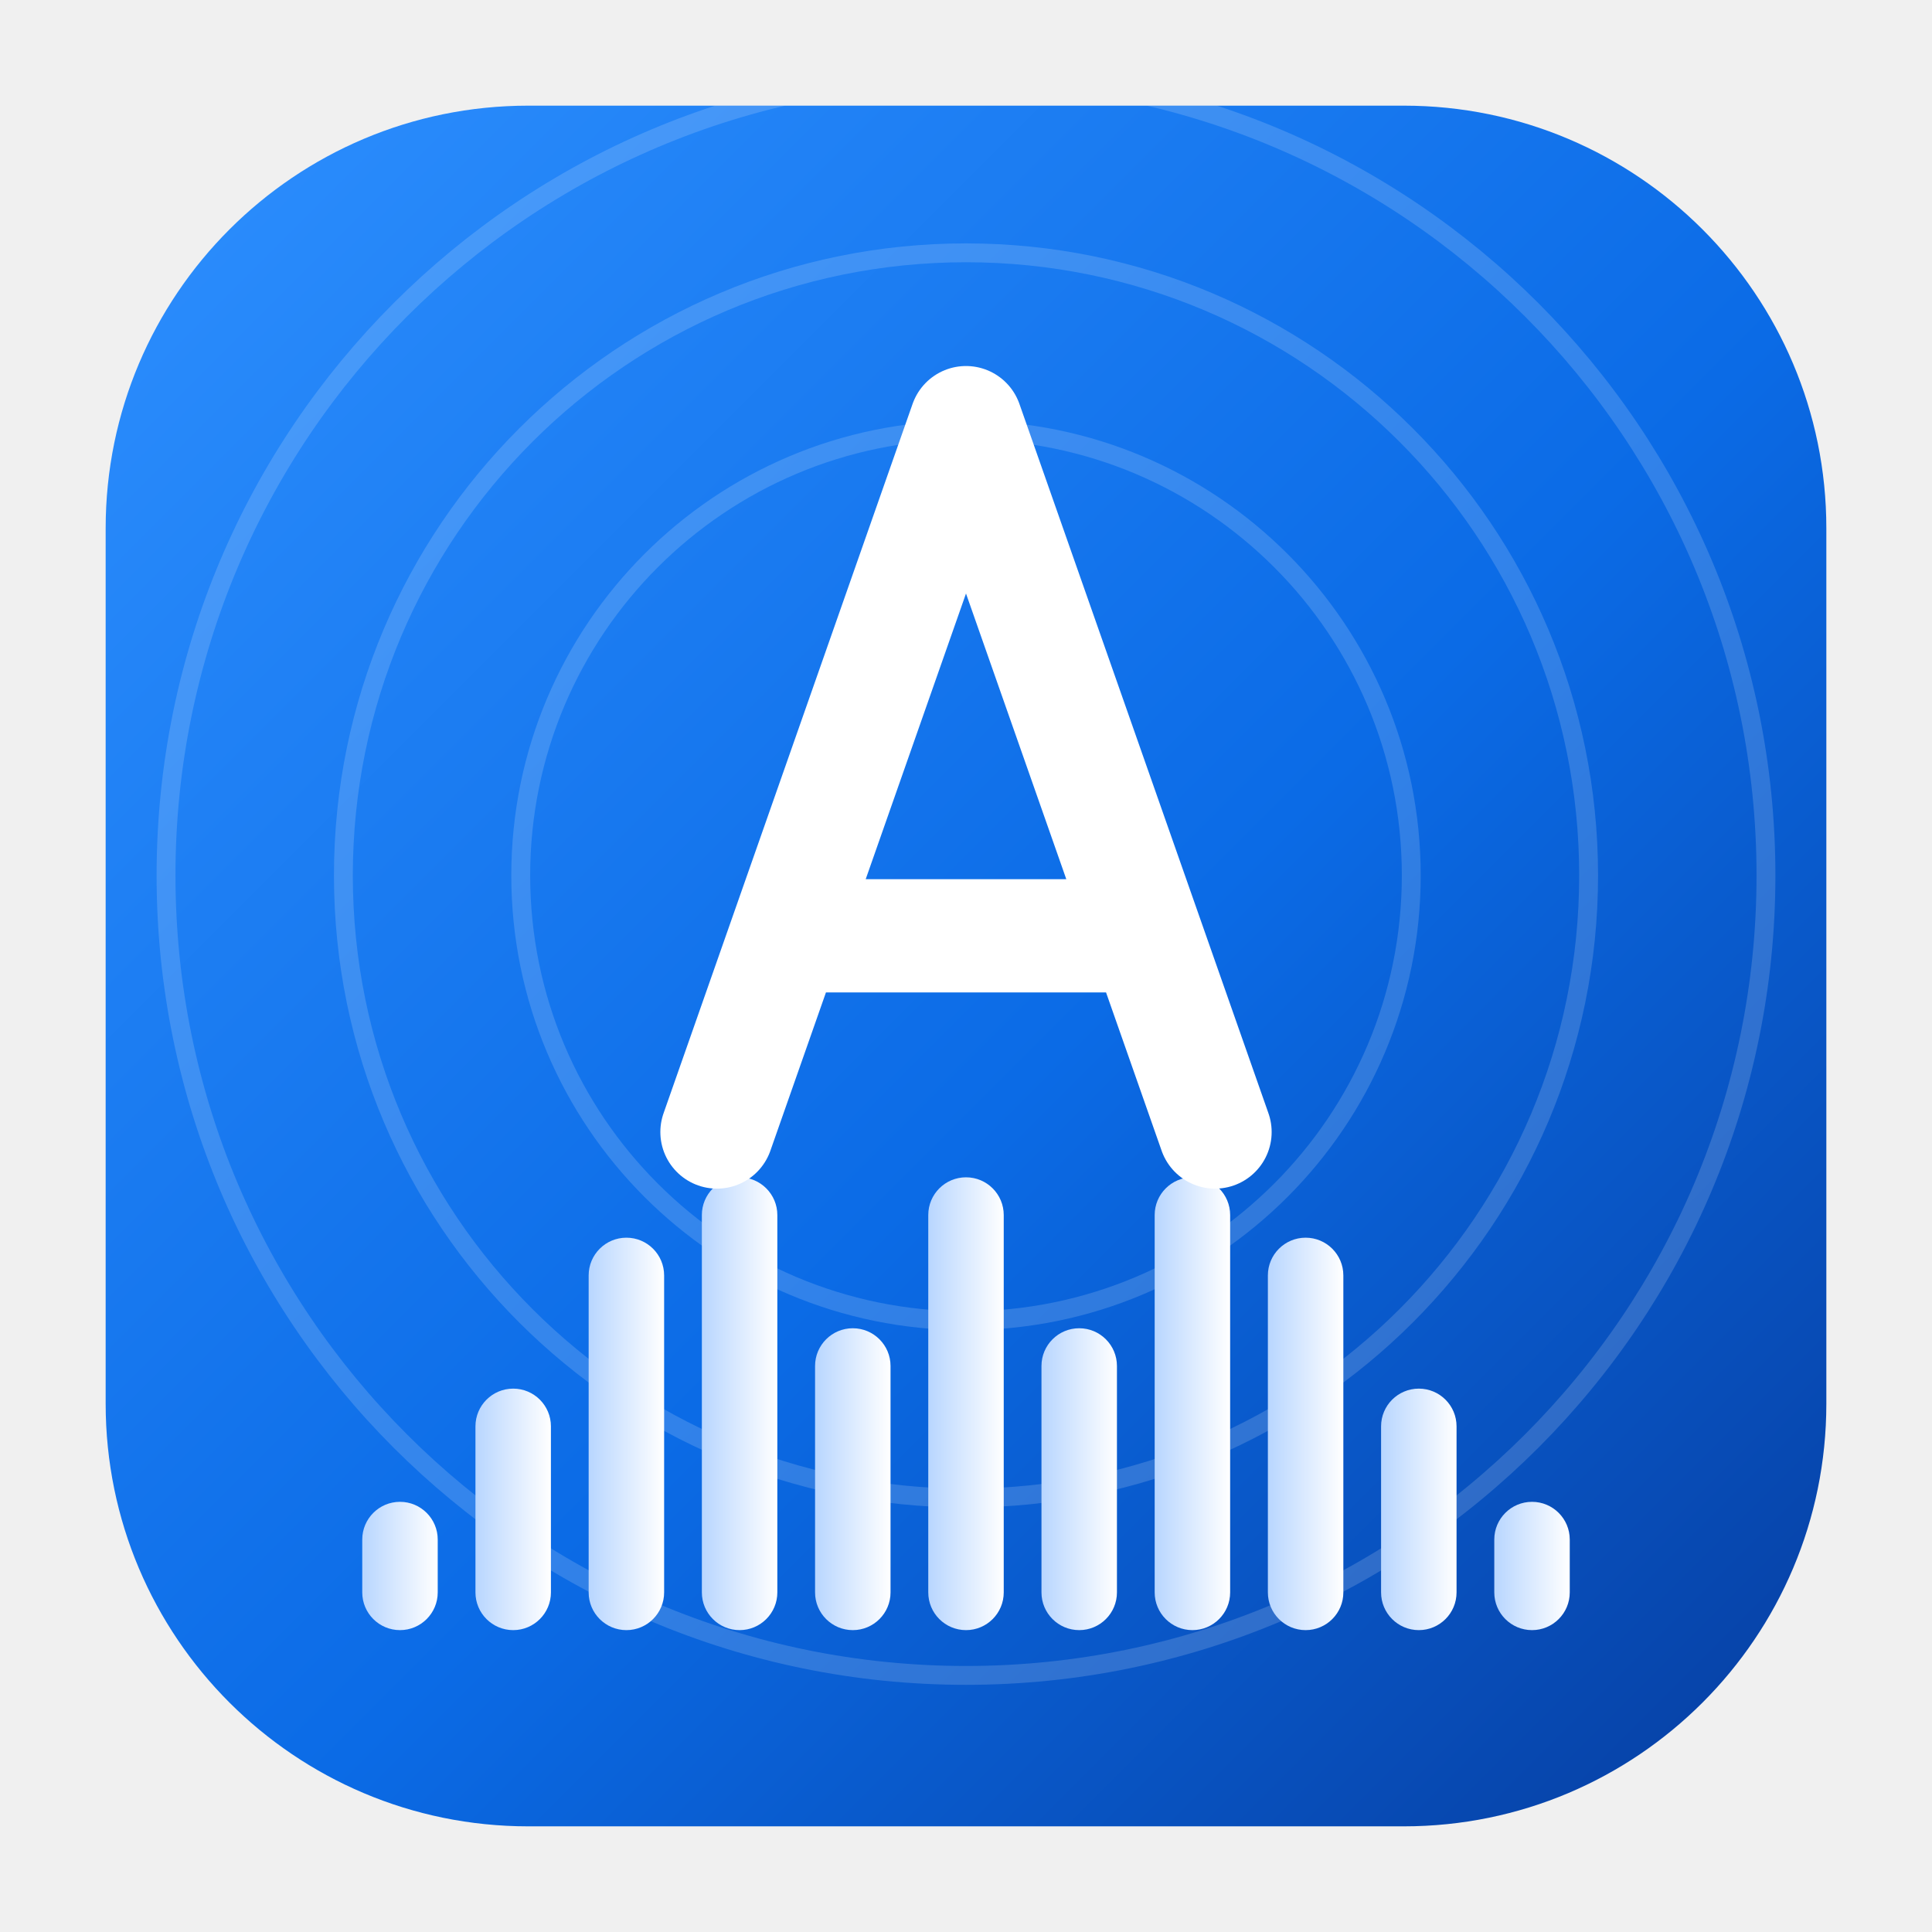
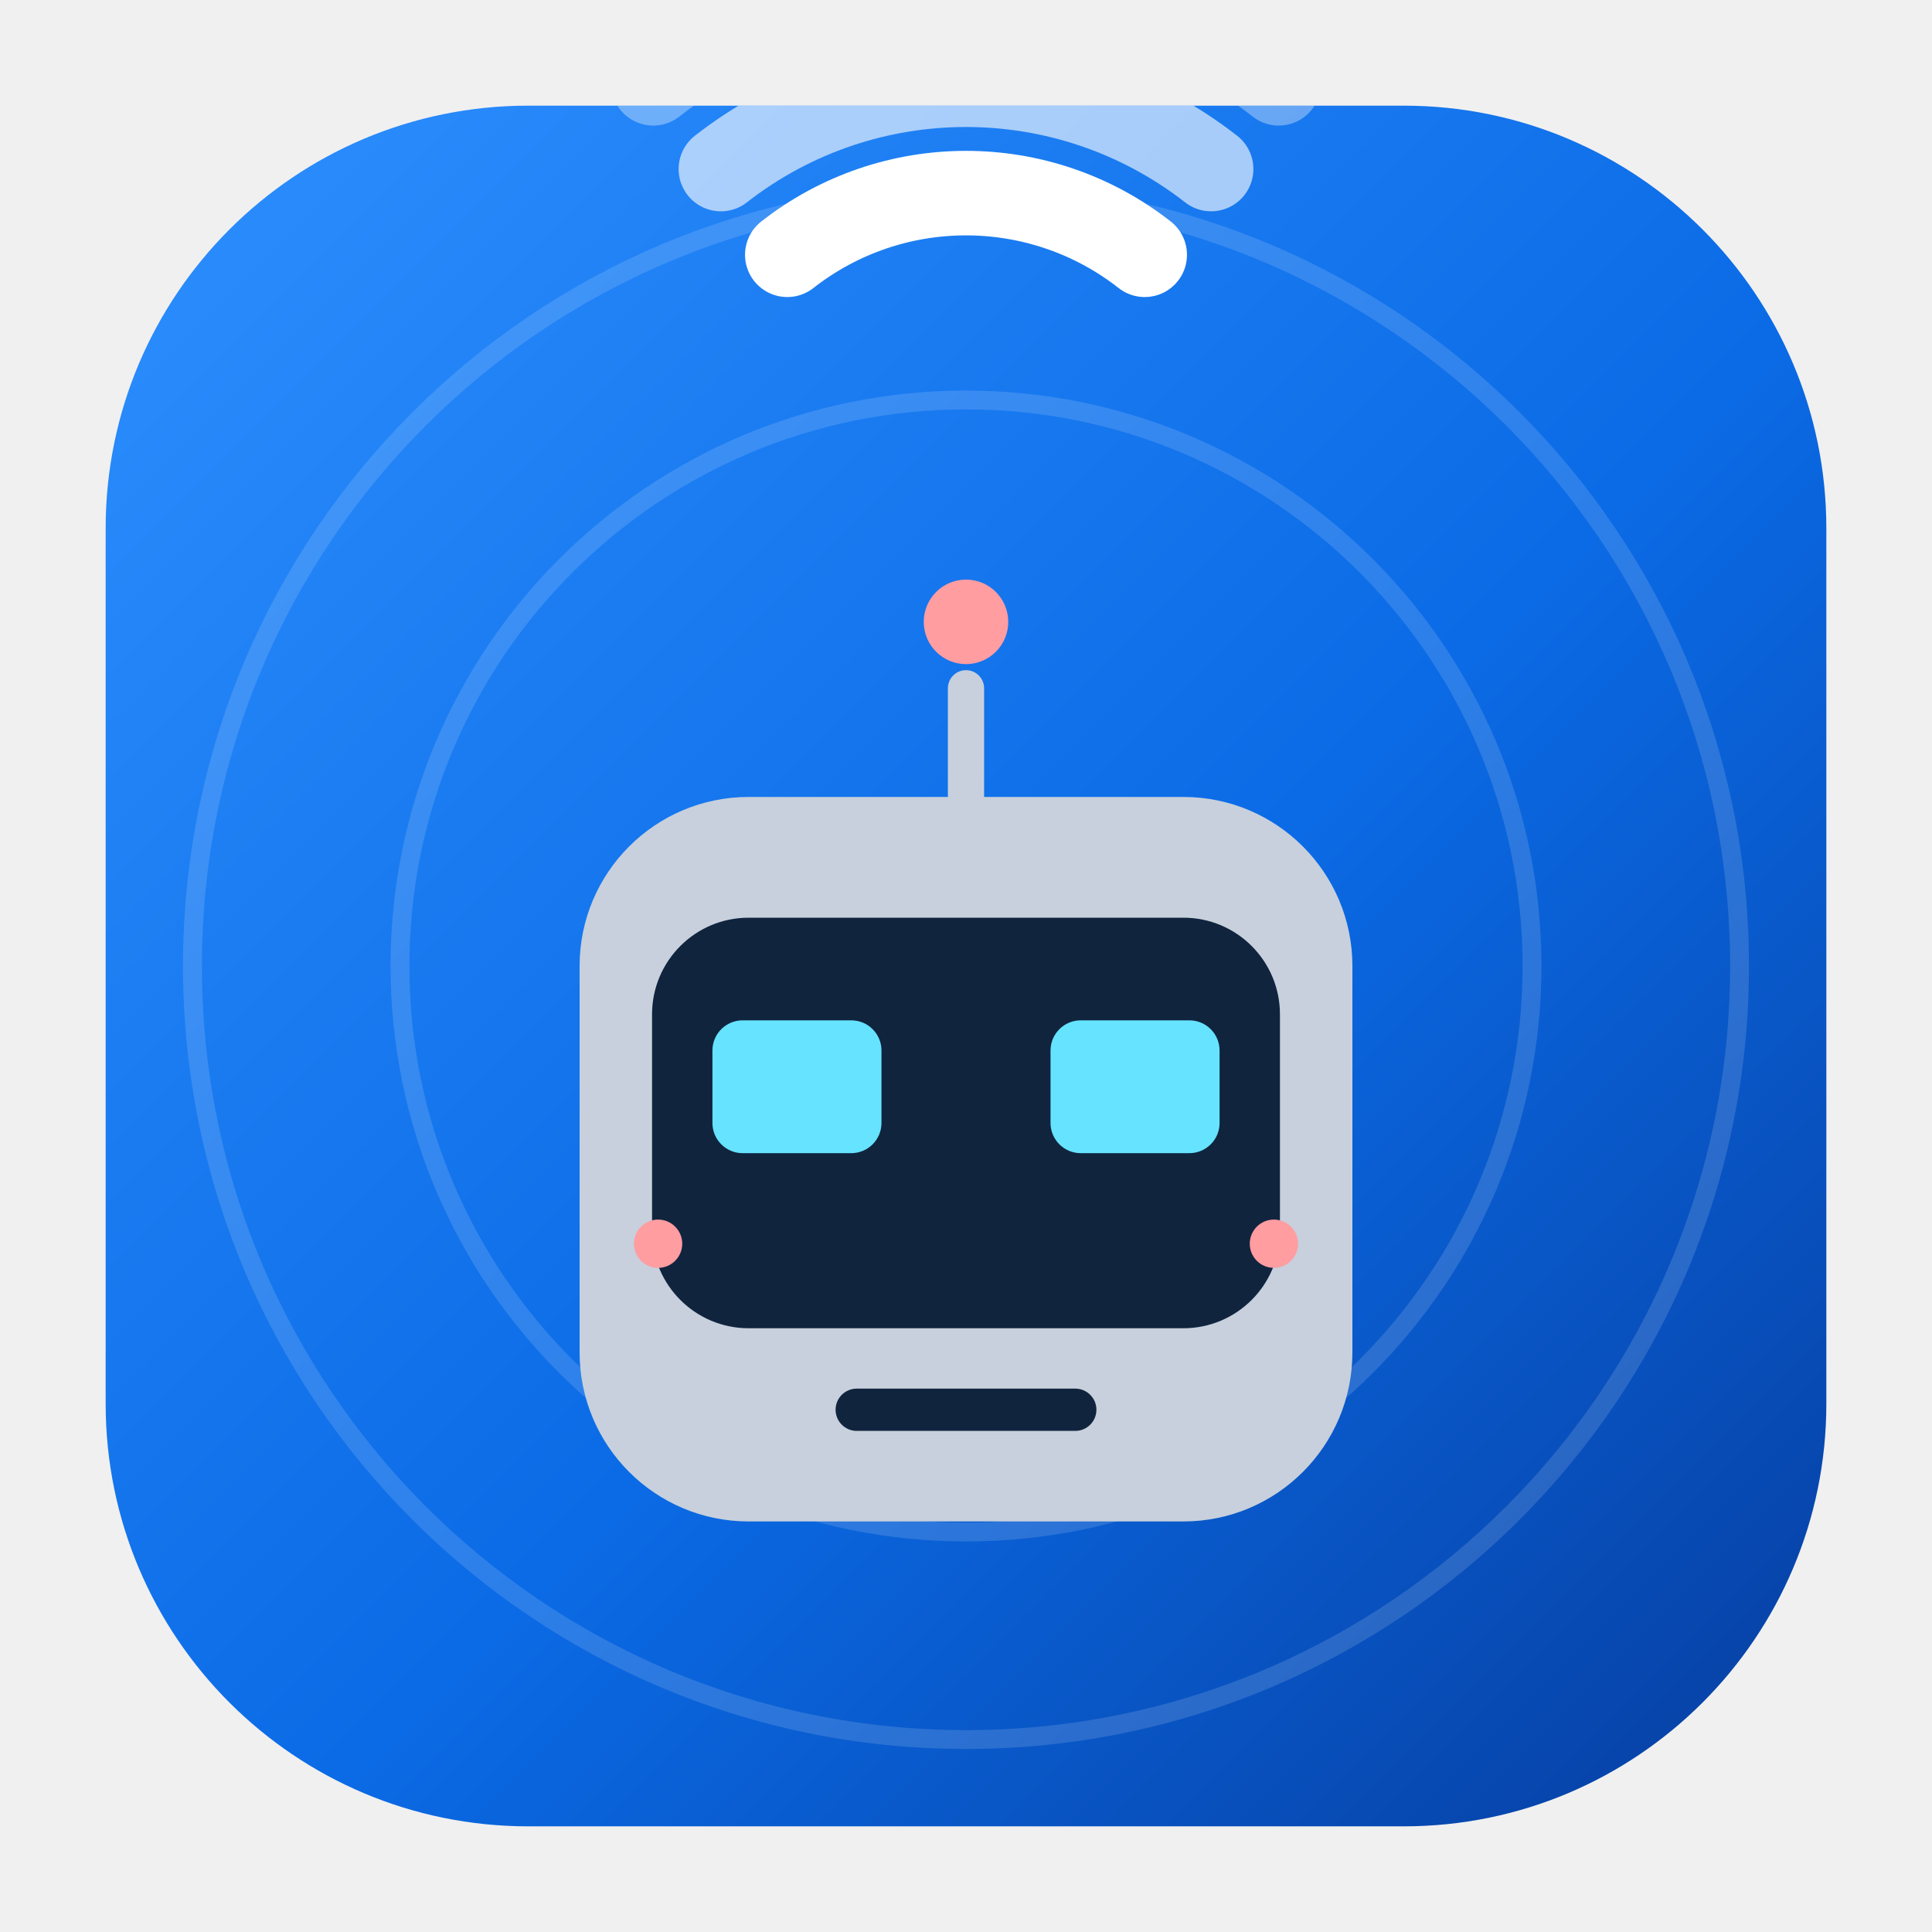
<svg xmlns="http://www.w3.org/2000/svg" viewBox="0 0 512 512" width="512" height="512" role="img" aria-label="Attache logo">
  <defs>
    <linearGradient id="tileBg" x1="0" y1="0" x2="1" y2="1">
      <stop offset="0" stop-color="#2E90FF" />
      <stop offset="0.55" stop-color="#0B6BE6" />
      <stop offset="1" stop-color="#063C9E" />
    </linearGradient>
-     <linearGradient id="barFill" x1="0" y1="0" x2="1" y2="0">
-       <stop offset="0" stop-color="#B8D6FF" />
-       <stop offset="1" stop-color="#FFFFFF" />
-     </linearGradient>
    <clipPath id="tileClip">
      <rect x="28" y="28" width="456" height="456" rx="112" />
    </clipPath>
  </defs>
  <rect x="28" y="28" width="456" height="456" rx="112" fill="url(#tileBg)" />
  <g clip-path="url(#tileClip)">
-     <g fill="none" stroke="#FFFFFF" stroke-opacity="0.16">
-       <circle cx="256" cy="232" r="118" stroke-width="5" />
-       <circle cx="256" cy="232" r="165" stroke-width="5" />
-       <circle cx="256" cy="232" r="212" stroke-width="5" />
+     <g fill="none" stroke="#FFFFFF" stroke-opacity="0.14" stroke-width="5">
+       <circle cx="256" cy="256" r="150" />
+       <circle cx="256" cy="256" r="205" />
    </g>
-     <g fill="url(#barFill)">
-       <rect x="96" y="398" width="20" height="34" rx="10" />
-       <rect x="126" y="368" width="20" height="64" rx="10" />
-       <rect x="156" y="328" width="20" height="104" rx="10" />
-       <rect x="186" y="312" width="20" height="120" rx="10" />
-       <rect x="216" y="352" width="20" height="80" rx="10" />
-       <rect x="246" y="312" width="20" height="120" rx="10" />
-       <rect x="276" y="352" width="20" height="80" rx="10" />
-       <rect x="306" y="312" width="20" height="120" rx="10" />
-       <rect x="336" y="328" width="20" height="104" rx="10" />
-       <rect x="366" y="368" width="20" height="64" rx="10" />
-       <rect x="396" y="398" width="20" height="34" rx="10" />
+     <g transform="translate(-128,-51.2) scale(3.2)">
+       <g fill="none" stroke="#FFFFFF" stroke-width="7" stroke-linecap="round">
+         <path d="M105.2 37.1 A 24 24 0 0 1 134.8 37.1" />
+         <path d="M99.7 30 A 33 33 0 0 1 140.3 30" stroke-opacity="0.62" />
+         <path d="M94.1 22.9 A 42 42 0 0 1 145.9 22.9" stroke-opacity="0.34" />
+       </g>
+       <path d="M120 82 L120 73" fill="none" stroke="#C7D0DC" stroke-width="3" stroke-linecap="round" />
+       <circle cx="120" cy="67.5" r="3.5" fill="#FF9DA1" />
+       <rect x="88" y="82" width="64" height="60" rx="14" fill="#C7D0DC" />
+       <rect x="94" y="92" width="52" height="34" rx="8" fill="#10243E" />
+       <rect x="99" y="100.5" width="14" height="11" rx="2.5" fill="#66E3FF" />
+       <rect x="127" y="100.5" width="14" height="11" rx="2.5" fill="#66E3FF" />
+       <circle cx="94.5" cy="119" r="2" fill="#FF9DA1" />
+       <circle cx="145.5" cy="119" r="2" fill="#FF9DA1" />
+       <rect x="109.2" y="131" width="21.6" height="3.5" rx="1.75" fill="#10243E" />
    </g>
-     <path d="M 256 112 L 190 300 M 256 112 L 322 300 M 210 248 L 302 248" fill="none" stroke="#FFFFFF" stroke-width="30" stroke-linecap="round" stroke-linejoin="round" />
  </g>
</svg>
